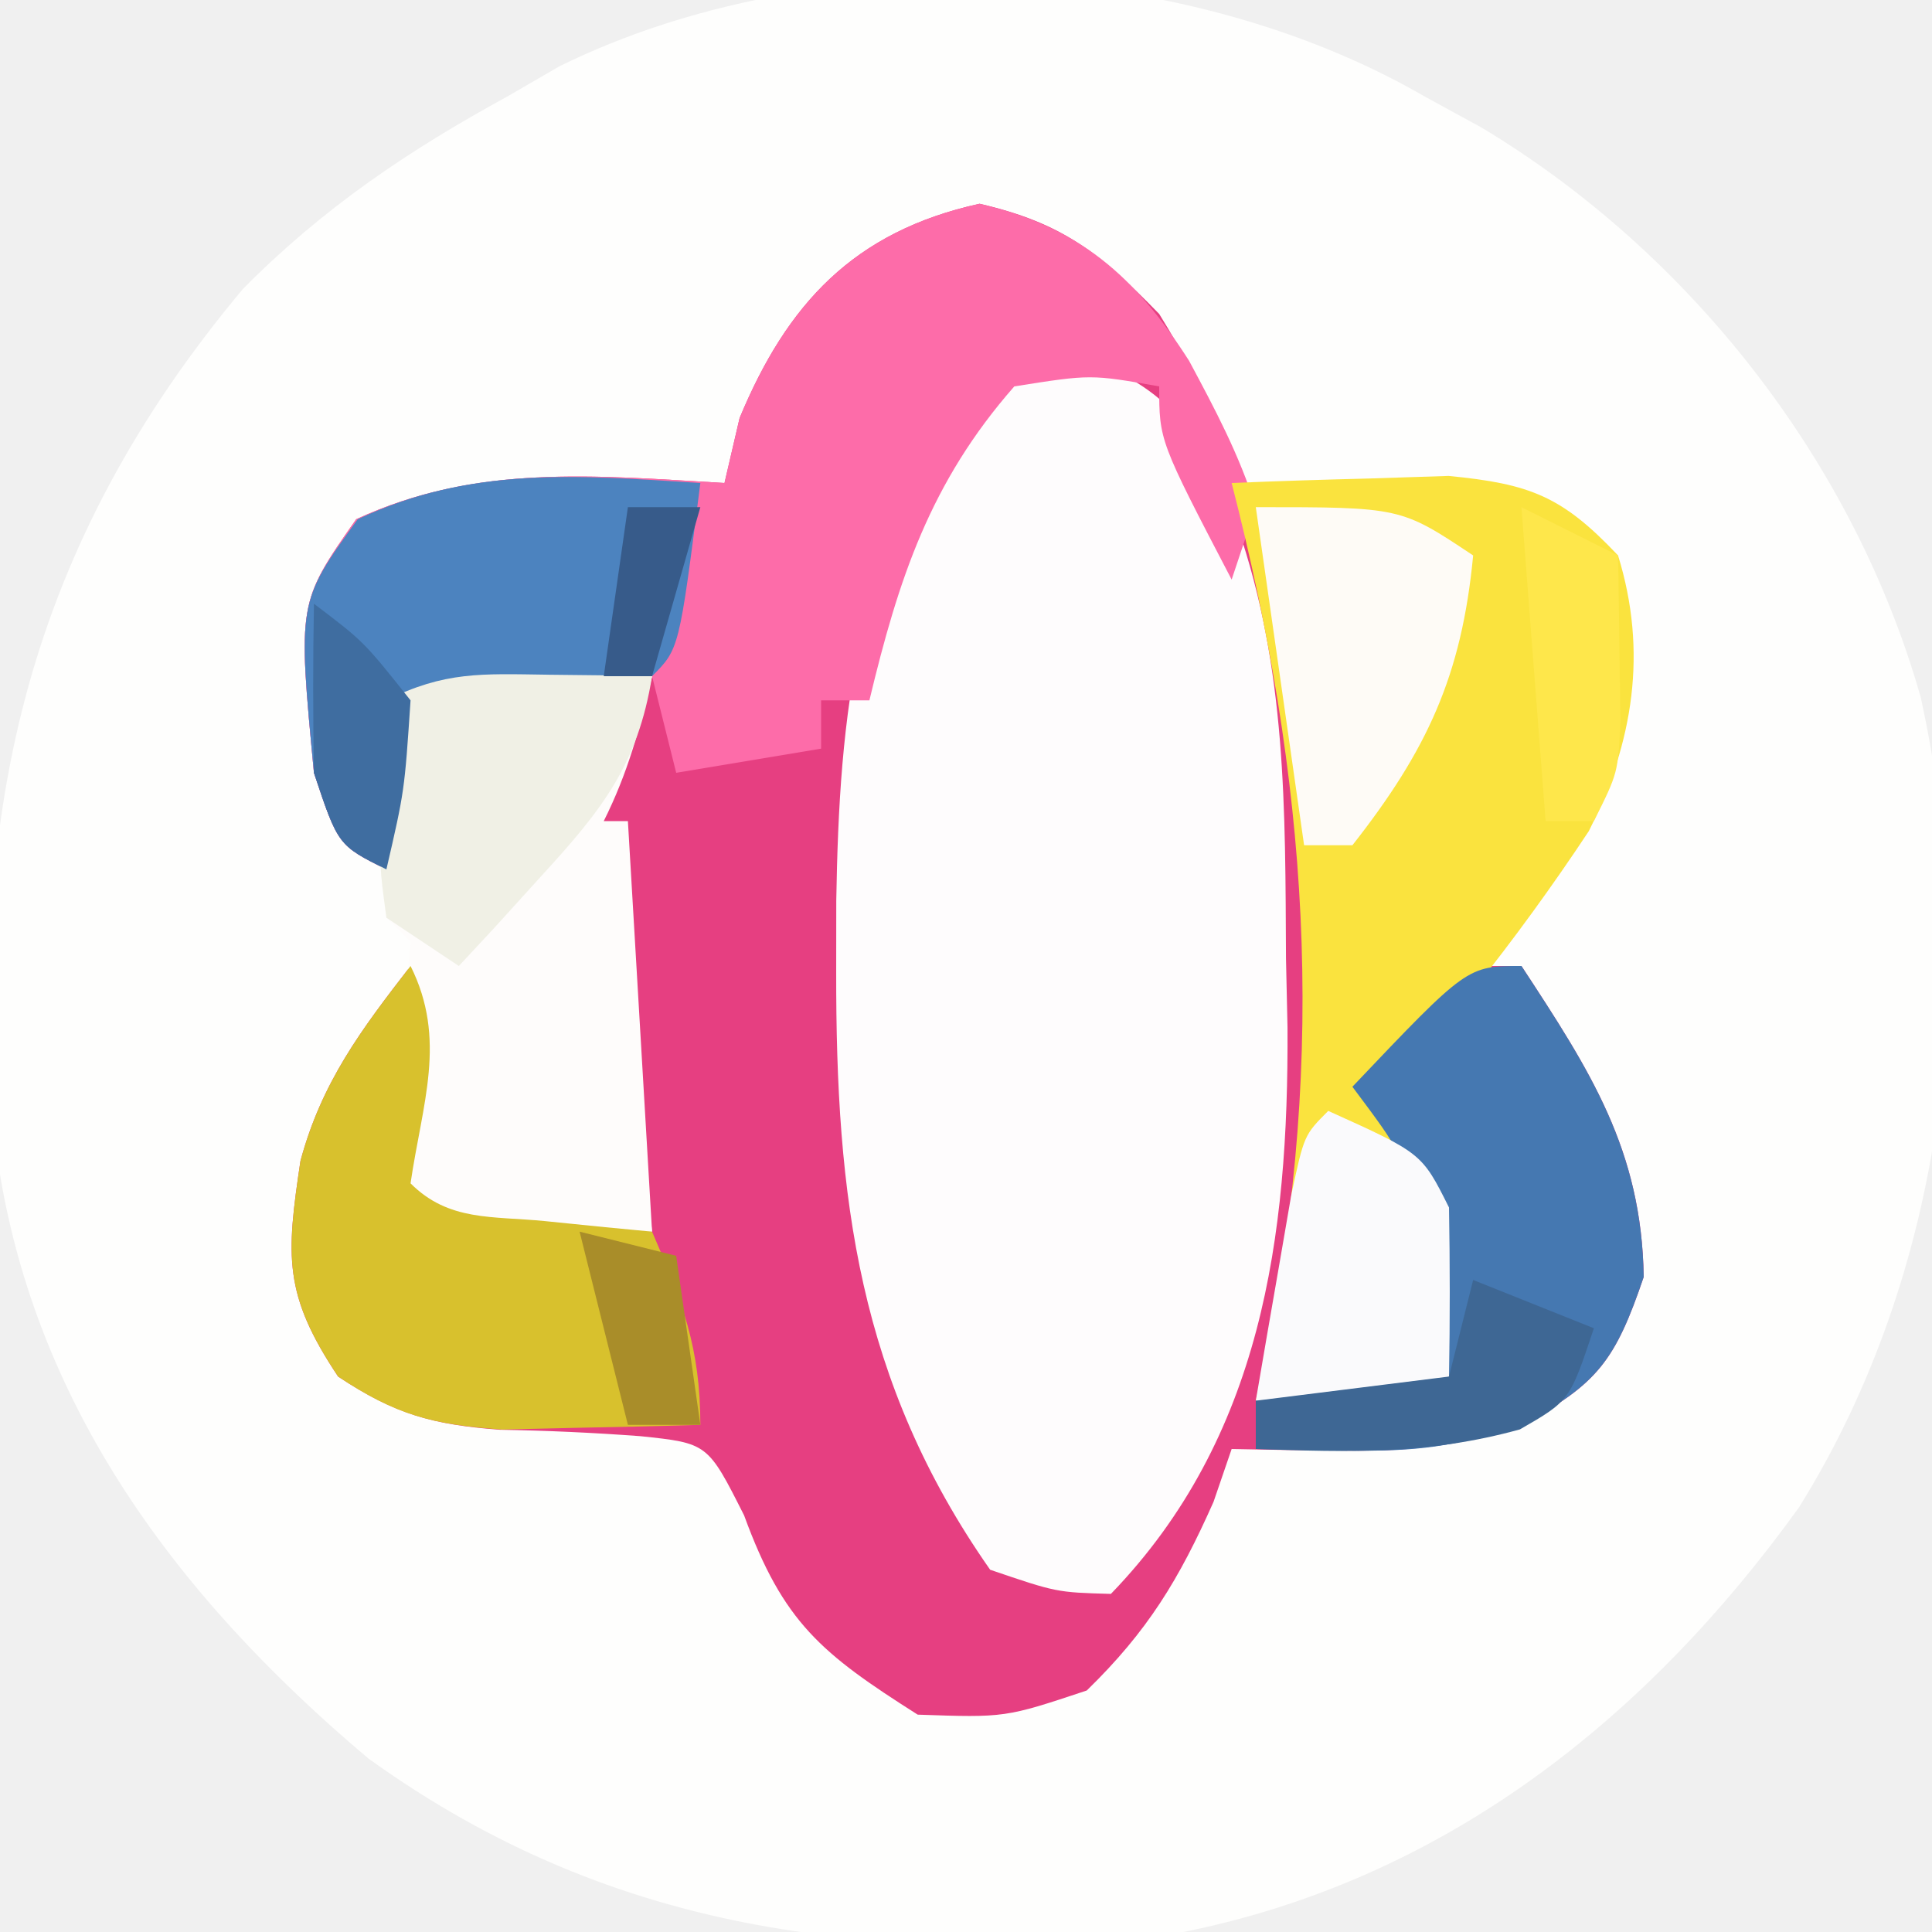
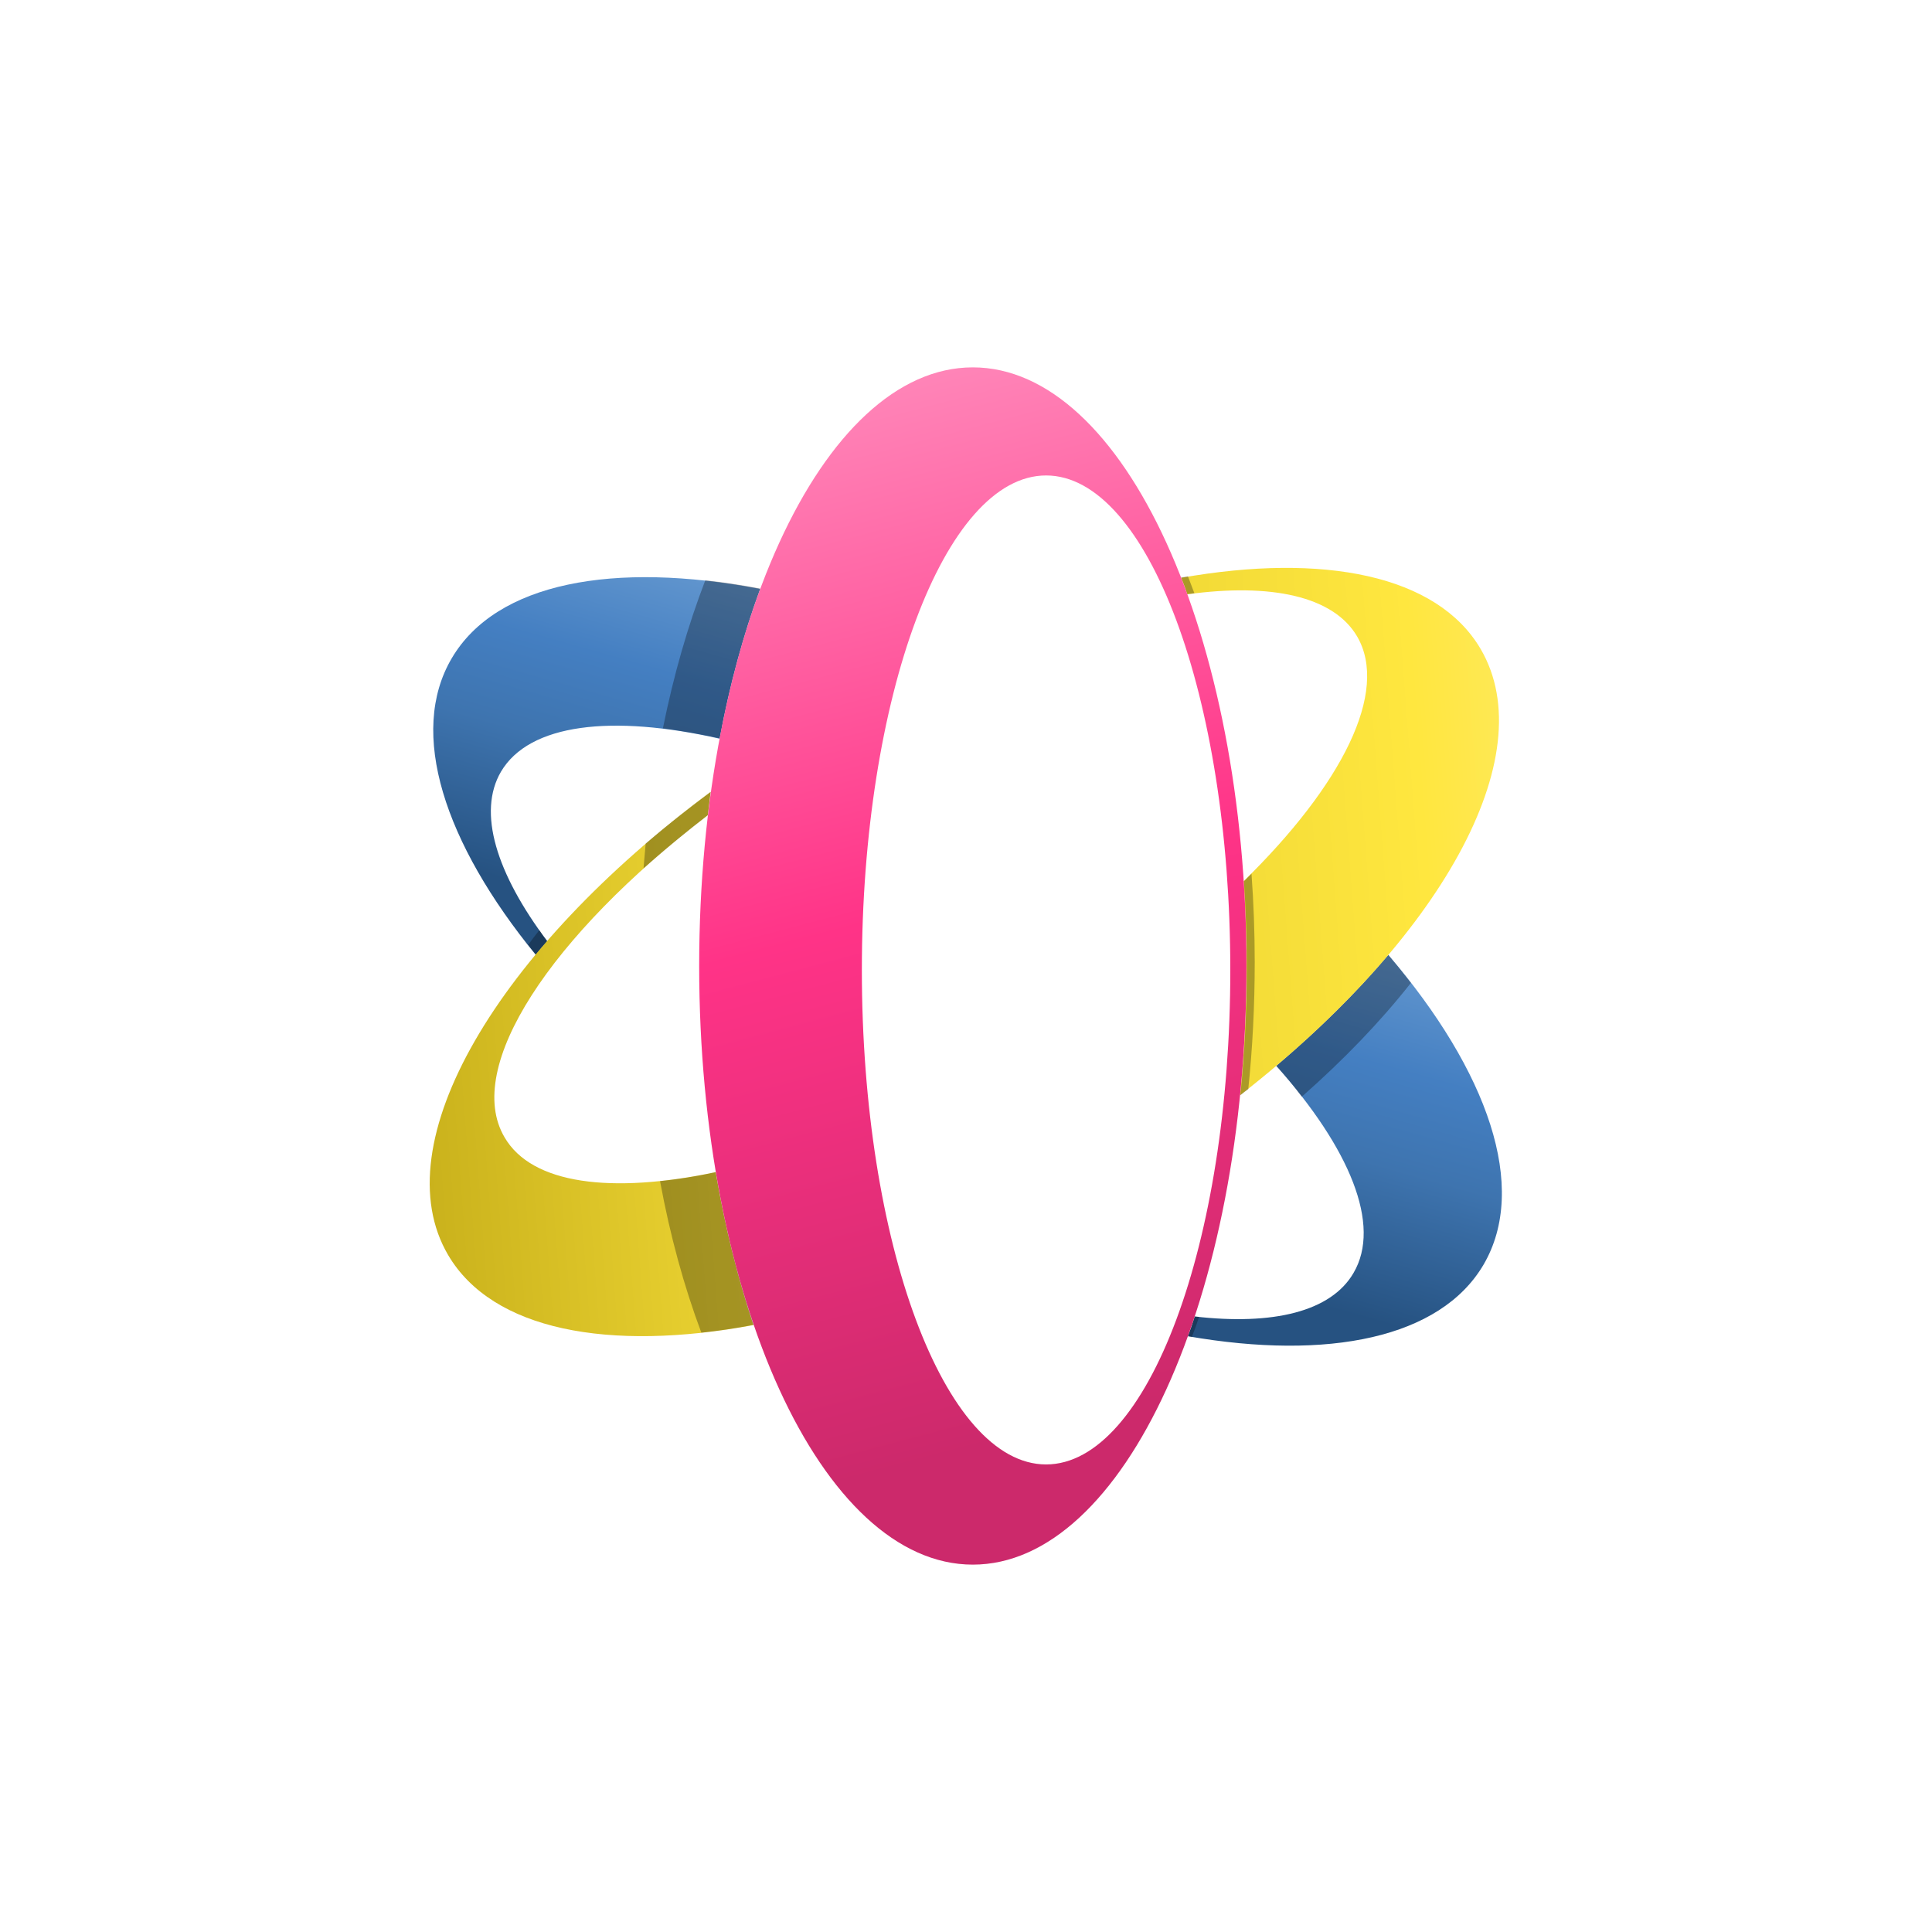
- <svg xmlns="http://www.w3.org/2000/svg" width="80" height="80">
-   <path d="m59 4 2.352 1.285c8.626 5.179 15.407 13.824 18.179 23.583 2.488 11.301 1.064 23.763-5.039 33.55C68.152 71.221 59.766 77.837 49 80c-12.417 1.338-23.389.275-33.75-7.188C7.135 65.975 1.015 57.718-.24 46.945c-1.057-13.477 1.436-24.394 10.299-34.98C13.352 8.632 16.9 6.24 21 4l2.164-1.254C33.818-2.508 48.79-1.916 59 4Z" fill="#FEFEFD" />
-   <path d="M40.563 8.438C44.005 9.232 45.523 10.46 48 13c7.855 12.731 8.683 27.899 5.438 42.234L53 57h7c-.284-1.44-.577-2.876-.875-4.313l-.492-2.425C58.055 47.747 58.055 47.747 56 45a141.4 141.4 0 0 1 5-5h2c2.837 4.328 4.978 7.606 5.063 12.875-1.17 3.437-1.9 4.45-5.063 6.125-2.882.96-4.699 1.106-7.688 1.063l-2.449-.028L51 60l-.75 2.188C48.823 65.397 47.527 67.54 45 70c-3.375 1.125-3.375 1.125-7 1-3.99-2.532-5.565-3.81-7.188-8.25-1.508-2.989-1.508-2.989-4.296-3.281a101.23 101.23 0 0 0-5.825-.266c-2.813-.212-4.35-.66-6.691-2.203-2.27-3.405-2.151-4.967-1.559-8.926C13.317 44.821 14.947 42.65 17 40c1.523 3.045.48 5.704 0 9 1.583 1.583 3.38 1.347 5.563 1.563l2.503.253L27 51c-.28-2.647-.574-5.292-.875-7.938l-.238-2.287c-.226-1.934-.55-3.857-.887-5.775l-2-1 1.438-1.313c1.799-1.71 1.799-1.71 2.562-4.687l-11 1v7c-2-1-2-1-3-4-.67-7.042-.67-7.042 1.75-10.5 4.978-2.298 9.855-1.81 15.25-1.5l.625-2.688c1.958-4.716 4.724-7.73 9.938-8.875Z" fill="#E63F81" />
-   <path d="M44.938 14.813c3.954 1.533 4.61 3.245 6.3 6.984 2.039 5.896 1.979 11.723 2.012 17.89l.063 2.858C53.36 51.22 52.252 59.53 46 66c-2.25-.063-2.25-.063-5-1-5.464-7.806-6.39-15.423-6.375-24.75l.003-2.956c.125-7.629.79-14.96 5.825-21.052C42 15 42 15 44.937 14.812Z" fill="#FEFCFD" />
-   <path d="M40.563 8.438c4.094.944 6.424 2.974 8.675 6.503C50.318 16.957 51.31 18.818 52 21l-1 3c-3-5.75-3-5.75-3-8-2.83-.502-2.83-.502-6 0-3.49 3.975-4.794 7.973-6 13h-2v2l-6 1-1-4-11 1v7c-2-1-2-1-3-4-.67-7.042-.67-7.042 1.75-10.5 4.978-2.298 9.855-1.81 15.25-1.5l.625-2.688c1.958-4.716 4.724-7.73 9.938-8.875Z" fill="#FD6CA9" />
-   <path d="M51 20c1.916-.081 3.833-.14 5.75-.188l3.234-.105c3.376.328 4.7.84 7.016 3.293 1.231 3.981.636 7.732-1.21 11.414A91.995 91.995 0 0 1 61 41l-2.375 3.063L57 46l1.5 1.563c1.996 3.244 1.716 5.7 1.5 9.437-2.709 1.354-5.01 1.065-8 1l.438-1.984C54.974 43.54 54.151 32.267 51 20Z" fill="#FAE33E" />
-   <path d="m22.625 27.938 2.477.027L27 28c-.506 2.169-1 4-2 6h1l1 17c-6.836.195-6.836.195-9 0l-2-2c.059-2.348.059-2.348.438-5.063.223-1.64.42-3.287.562-4.937l-1-1a74.456 74.456 0 0 1-.063-4.563l.028-2.503L16 29c2.405-1.203 3.95-1.1 6.625-1.063Z" fill="#FEFCFB" />
-   <path d="M63 40c2.837 4.328 4.978 7.606 5.063 12.875-1.17 3.437-1.9 4.45-5.063 6.125-2.75.917-4.36 1.109-7.188 1.063L52 60v-2l8-1c-.284-1.44-.577-2.876-.875-4.313l-.492-2.425C58.055 47.747 58.055 47.747 56 45c4.75-5 4.75-5 7-5Z" fill="#4578B1" />
-   <path d="M17 40c1.523 3.045.48 5.704 0 9 1.583 1.583 3.38 1.347 5.563 1.563l2.503.253L27 51c1.257 2.906 2 4.796 2 8-1.75.054-3.5.093-5.25.125l-2.953.07c-2.879-.2-4.415-.603-6.797-2.195-2.27-3.405-2.151-4.967-1.559-8.926C13.317 44.821 14.947 42.65 17 40Z" fill="#D8C12D" />
-   <path d="M29 20c-.875 6.875-.875 6.875-2 8-1.849.234-3.705.413-5.563.563l-3.066.253L16 29v7c-2-1-2-1-3-4-.673-7.071-.673-7.071 1.813-10.5C19.5 19.294 23.904 19.679 29 20Z" fill="#4C83BF" />
-   <path d="m22.625 27.938 2.477.027L27 28c-.585 3.66-2.083 5.545-4.563 8.25l-1.94 2.14L19 40l-3-2c-.293-2.164-.293-2.164-.188-4.625l.083-2.477L16 29c2.405-1.203 3.95-1.1 6.625-1.063Z" fill="#F0F0E5" />
-   <path d="M52 21c6 0 6 0 9 2-.474 4.979-1.91 8.067-5 12h-2l-2-14Z" fill="#FEFBF6" />
-   <path d="M55 46c3.875 1.75 3.875 1.75 5 4 .04 2.333.043 4.667 0 7-2.709 1.354-5.01 1.065-8 1 .308-1.813.621-3.626.938-5.438l.527-3.058C54 47 54 47 55 46Z" fill="#FAFAFC" />
-   <path d="m61 53 5 2c-1 3-1 3-3.063 4.188-3.792 1.048-7.008.945-10.937.812v-2l8-1 1-4Z" fill="#3E6794" />
-   <path d="m63 21 4 2c.027 1.458.046 2.917.063 4.375l.035 2.46C67 32 67 32 66 34h-2l-1-13Z" fill="#FEE74B" />
-   <path d="m24 51 4 1 1 7h-3l-2-8Z" fill="#A98D29" />
-   <path d="M13 25c2.063 1.563 2.063 1.563 4 4-.25 3.75-.25 3.75-1 7-2-1-2-1-3-4-.04-2.333-.044-4.667 0-7Z" fill="#3F6DA0" />
-   <path d="M26 21h3l-2 7h-2l1-7Z" fill="#375B8A" />
+ <svg xmlns="http://www.w3.org/2000/svg" xmlns:xlink="http://www.w3.org/1999/xlink" height="40" viewBox="0 0 40 40" width="40">
+   <linearGradient id="a">
+     <stop offset=".09" stop-color="#70a1d4" />
+     <stop offset=".449" stop-color="#447fc2" />
+     <stop offset=".661" stop-color="#3e74af" />
+     <stop offset="1" stop-color="#265281" />
+   </linearGradient>
+   <linearGradient id="b" gradientUnits="userSpaceOnUse" x1="127.113" x2="93.904" xlink:href="#a" y1="75.144" y2="193.154" />
+   <linearGradient id="c" gradientUnits="userSpaceOnUse" x1="351.898" x2="318.006" xlink:href="#a" y1="190.595" y2="311.032" />
+   <linearGradient id="d" gradientUnits="userSpaceOnUse" x1="408.914" x2="25.751" y1="221.807" y2="250.931">
+     <stop offset=".089" stop-color="#fde976" />
+     <stop offset=".517" stop-color="#ffe73f" />
+     <stop offset=".704" stop-color="#e8d030" />
+     <stop offset="1" stop-color="#bba312" />
+   </linearGradient>
+   <linearGradient id="e" gradientUnits="userSpaceOnUse" x1="404.93" x2="21.767" y1="169.392" y2="198.516">
+     <stop offset="0" stop-color="#fde976" />
+     <stop offset=".163" stop-color="#ffe73f" />
+     <stop offset="1" stop-color="#bba312" />
+   </linearGradient>
+   <linearGradient id="f" gradientUnits="userSpaceOnUse" x1="257.819" x2="174.462" y1="369.481" y2="53.601">
+     <stop offset=".09" stop-color="#cc296b" />
+     <stop offset=".546" stop-color="#ff3387" />
+     <stop offset="1" stop-color="#ff87b9" />
+   </linearGradient>
+   <rect fill="#fff" height="40" width="40" />
+   <svg height="32" viewBox="0 0 430.4 430.4" width="32" x="4" y="4">
+     <circle cx="215.2" cy="215.2" fill="#fff" r="215.2" />
+     <path d="m98.6 208.3c-14.2-18.9-19.5-35.9-12.9-47.2 7.9-13.4 30.9-16 60.9-9.2 2.8-15.1 6.7-29.2 11.3-41.7-40.8-7.8-73.5-1.8-85.9 19.3-12.2 20.7-2.1 51.4 23.4 82.6 1-1.3 2.1-2.6 3.2-3.8z" fill="url(#b)" />
+     <path d="m98.6 208.3c-.8-1-1.5-2-2.2-3.1-1.1 1.4-2.1 2.7-3.1 4.1.7.9 1.4 1.8 2.2 2.7.9-1.2 2-2.5 3.1-3.7z" opacity=".3" />
+     <path d="m146.6 151.8c2.8-15.1 6.7-29.2 11.3-41.7-5.2-1-10.4-1.8-15.3-2.3-4.8 12.5-8.8 26.3-11.8 41.2 5 .7 10.3 1.6 15.8 2.8z" opacity=".3" />
+     <path d="m332.8 212.1c-8.8 10.4-19.3 20.8-31.2 30.9 20.4 22.9 29.4 44.3 21.5 57.7-6.3 10.8-22.5 14.6-44.2 12.1-.6 1.9-1.2 3.7-1.9 5.5 39.1 6.8 70.3.5 82.3-19.9 12.6-21.5 1.3-53.8-26.5-86.3z" fill="url(#c)" />
+     <path d="m332.8 212.1c-8.8 10.4-19.3 20.8-31.2 30.9 2.6 2.9 5 5.7 7.1 8.6 11.7-10.3 21.9-20.9 30.4-31.7-2-2.6-4.1-5.2-6.3-7.8z" opacity=".3" />
+     <path d="m278.9 312.8c-.6 1.9-1.2 3.7-1.9 5.5.4.1.8.1 1.1.2.7-1.8 1.4-3.7 2-5.6-.4 0-.8-.1-1.2-.1z" opacity=".3" />
+     <path d="m145.5 272.6c-29 6.1-51.2 3.4-58.8-9.7-11.5-19.5 12.8-56.1 56.6-89.7.3-2.2.5-4.4.8-6.5-59.4 44.1-91.4 97.9-73.1 129 12.3 20.9 44.6 27 85 19.5-4.3-12.9-7.9-27.2-10.5-42.6z" fill="url(#d)" />
+     <path d="m358.5 126.9c-12.1-20.6-43.8-26.8-83.4-19.8.6 1.5 1.2 3 1.7 4.6 23.3-3.2 40.7.5 47.3 11.7 9 15.4-4.2 41.4-31.6 68.2.5 7.7.8 15.6.8 23.6 0 12.3-.6 24.4-1.8 36 55.5-43.2 84.6-94.3 67-124.3z" fill="url(#e)" />
+     <path d="m130 275.1c2.8 15.2 6.7 29.4 11.5 42.2 4.7-.5 9.6-1.2 14.6-2.2-4.4-12.9-8-27.2-10.6-42.5-5.4 1.2-10.6 2-15.5 2.5z" opacity=".3" />
+     <path d="m143.3 173.2c.3-2.2.5-4.4.8-6.5-6.3 4.7-12.4 9.5-18.1 14.4-.2 2.3-.4 4.6-.6 6.9 5.6-5 11.6-9.9 17.9-14.8z" opacity=".3" />
+     <path d="m292.6 191.6c.5 7.7.8 15.6.8 23.6 0 12.3-.6 24.4-1.8 36 .7-.6 1.5-1.2 2.2-1.7 1.2-11.4 1.8-23.3 1.8-35.4 0-8.3-.3-16.5-.9-24.6-.7.7-1.4 1.4-2.1 2.1z" opacity=".3" />
+     <path d="m278.8 111.4c-.6-1.6-1.2-3.1-1.8-4.7-.6.1-1.3.2-1.9.3.6 1.5 1.2 3 1.7 4.6.7 0 1.4-.1 2-.2z" opacity=".3" />
+     <path d="m217.1 48.5c-42.1 0-76.2 74.6-76.2 166.7s34.1 166.7 76.2 166.7 76.2-74.6 76.2-166.7-34.1-166.7-76.2-166.7zm20.4 305.5c-28.3 0-51.3-61.6-51.3-137.7s23-137.7 51.3-137.7 51.3 61.6 51.3 137.7-23 137.7-51.3 137.7z" fill="url(#f)" />
+   </svg>
</svg>
